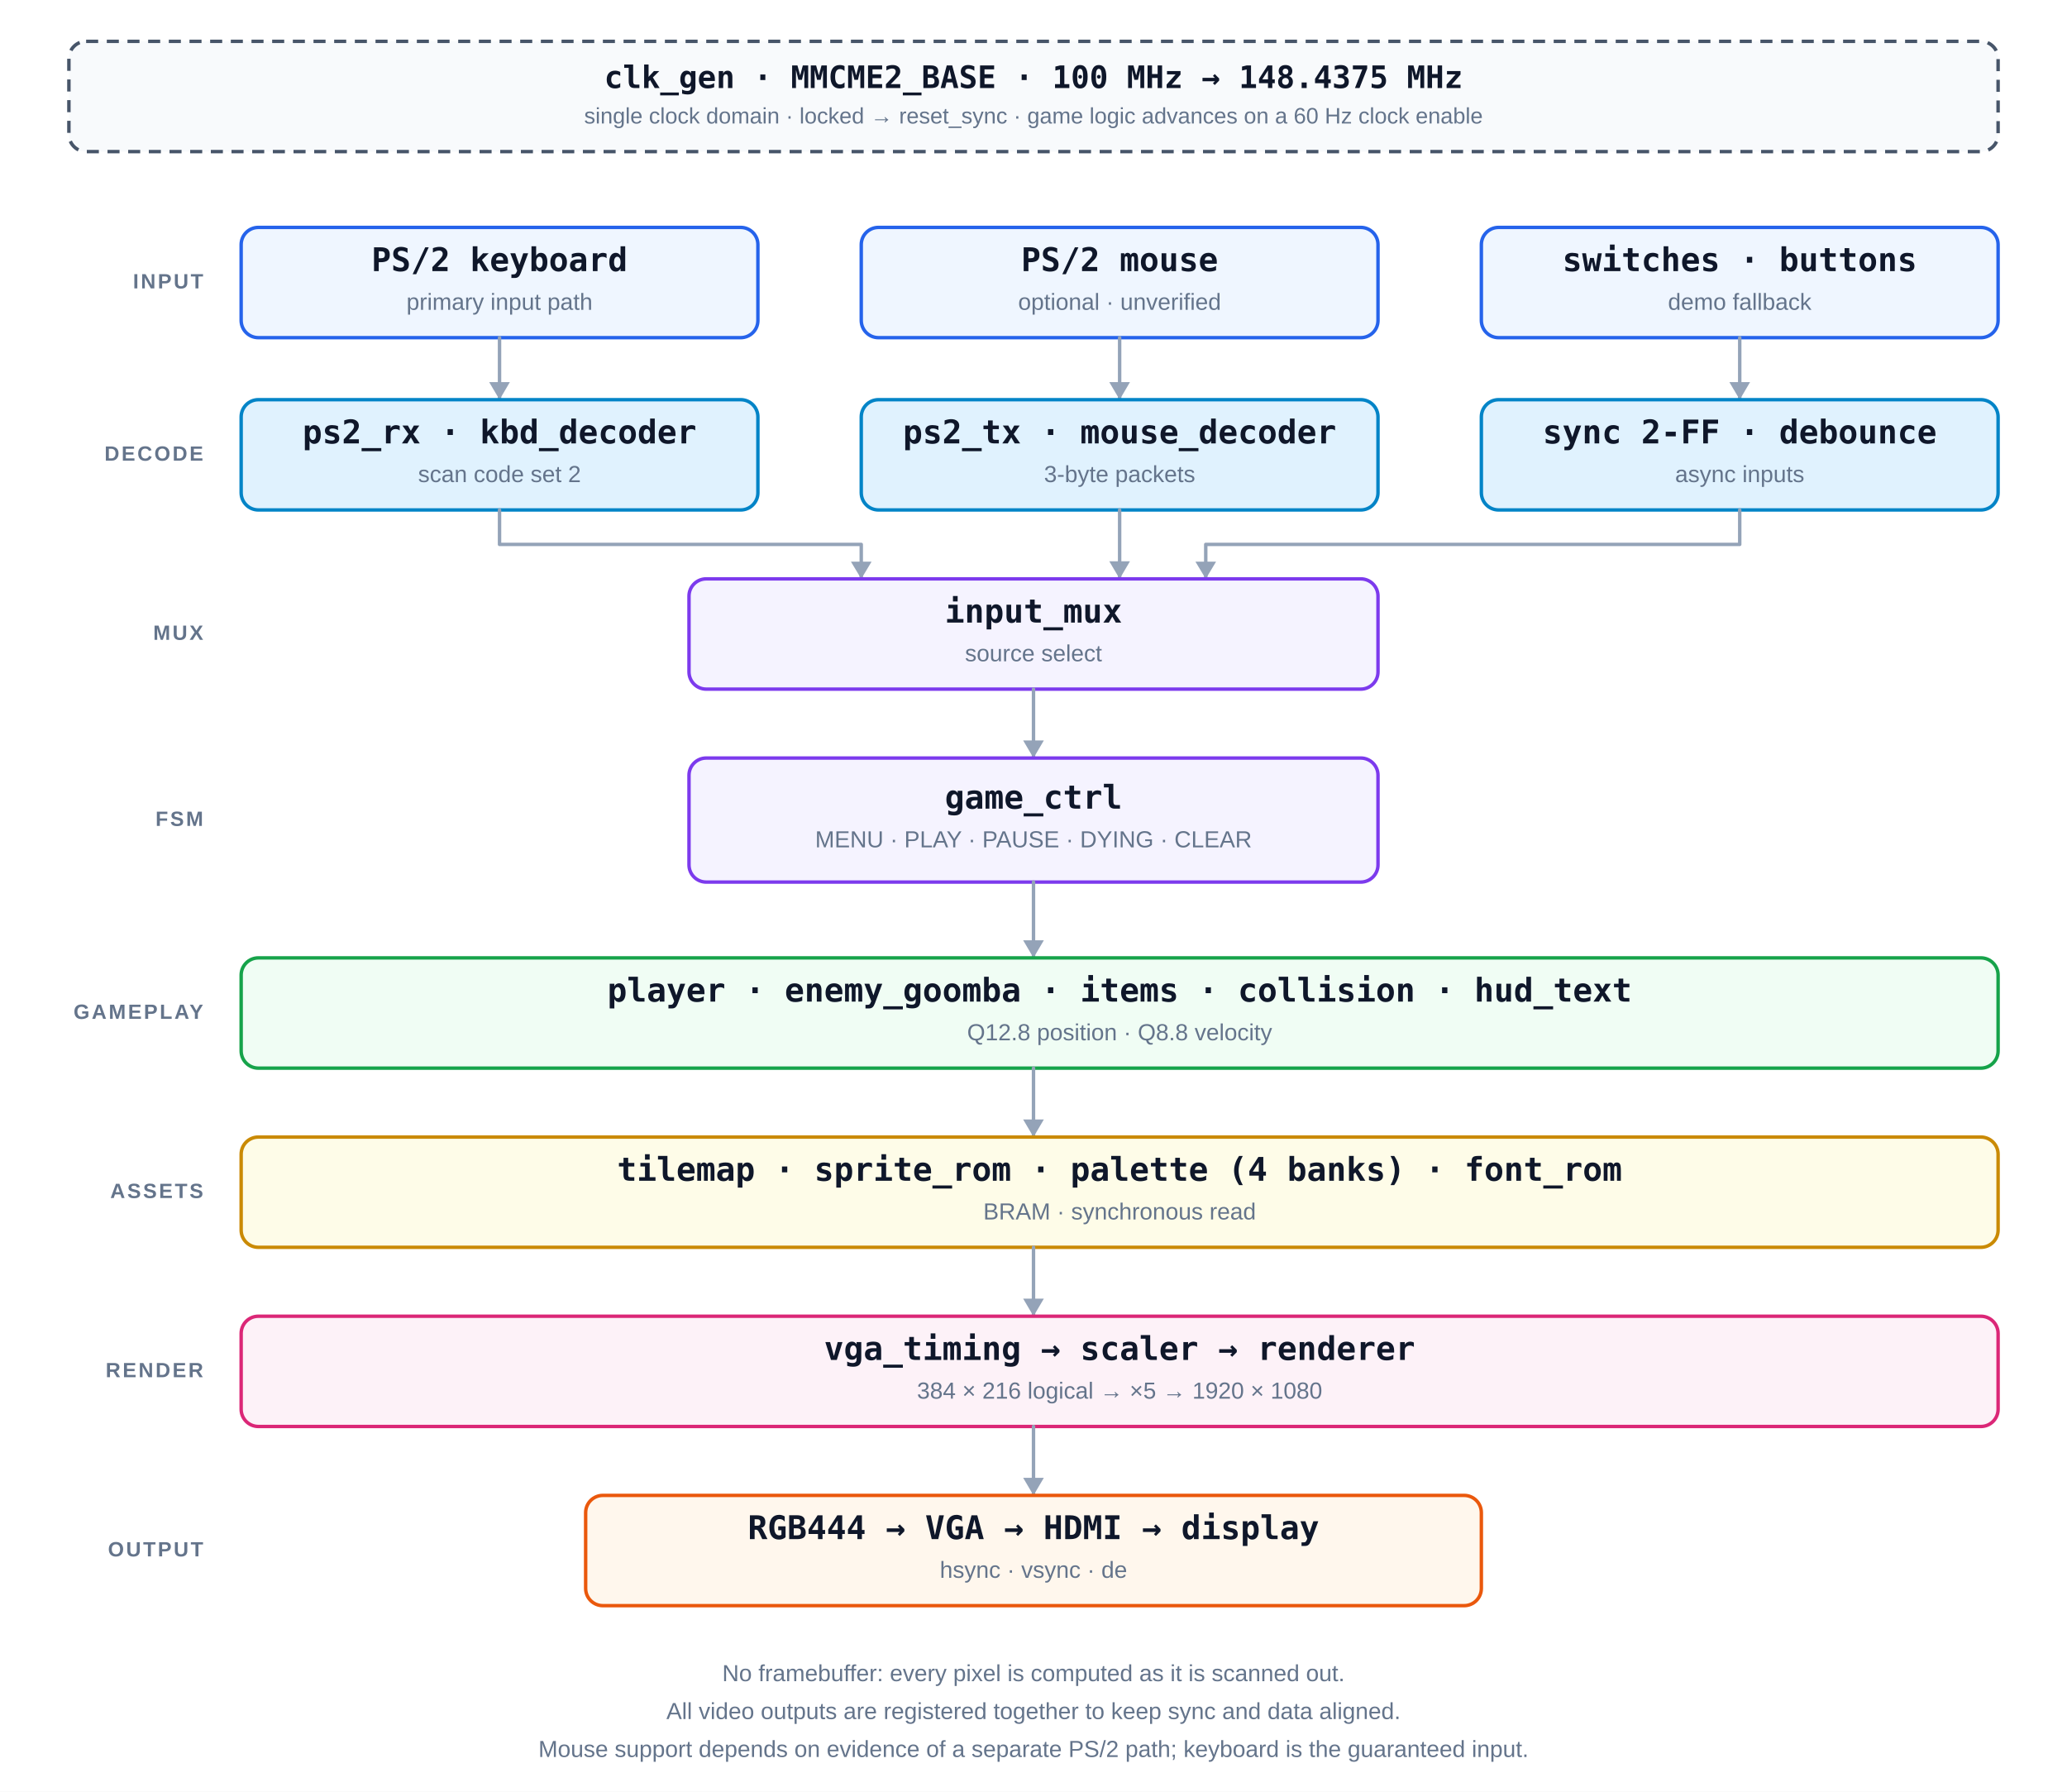
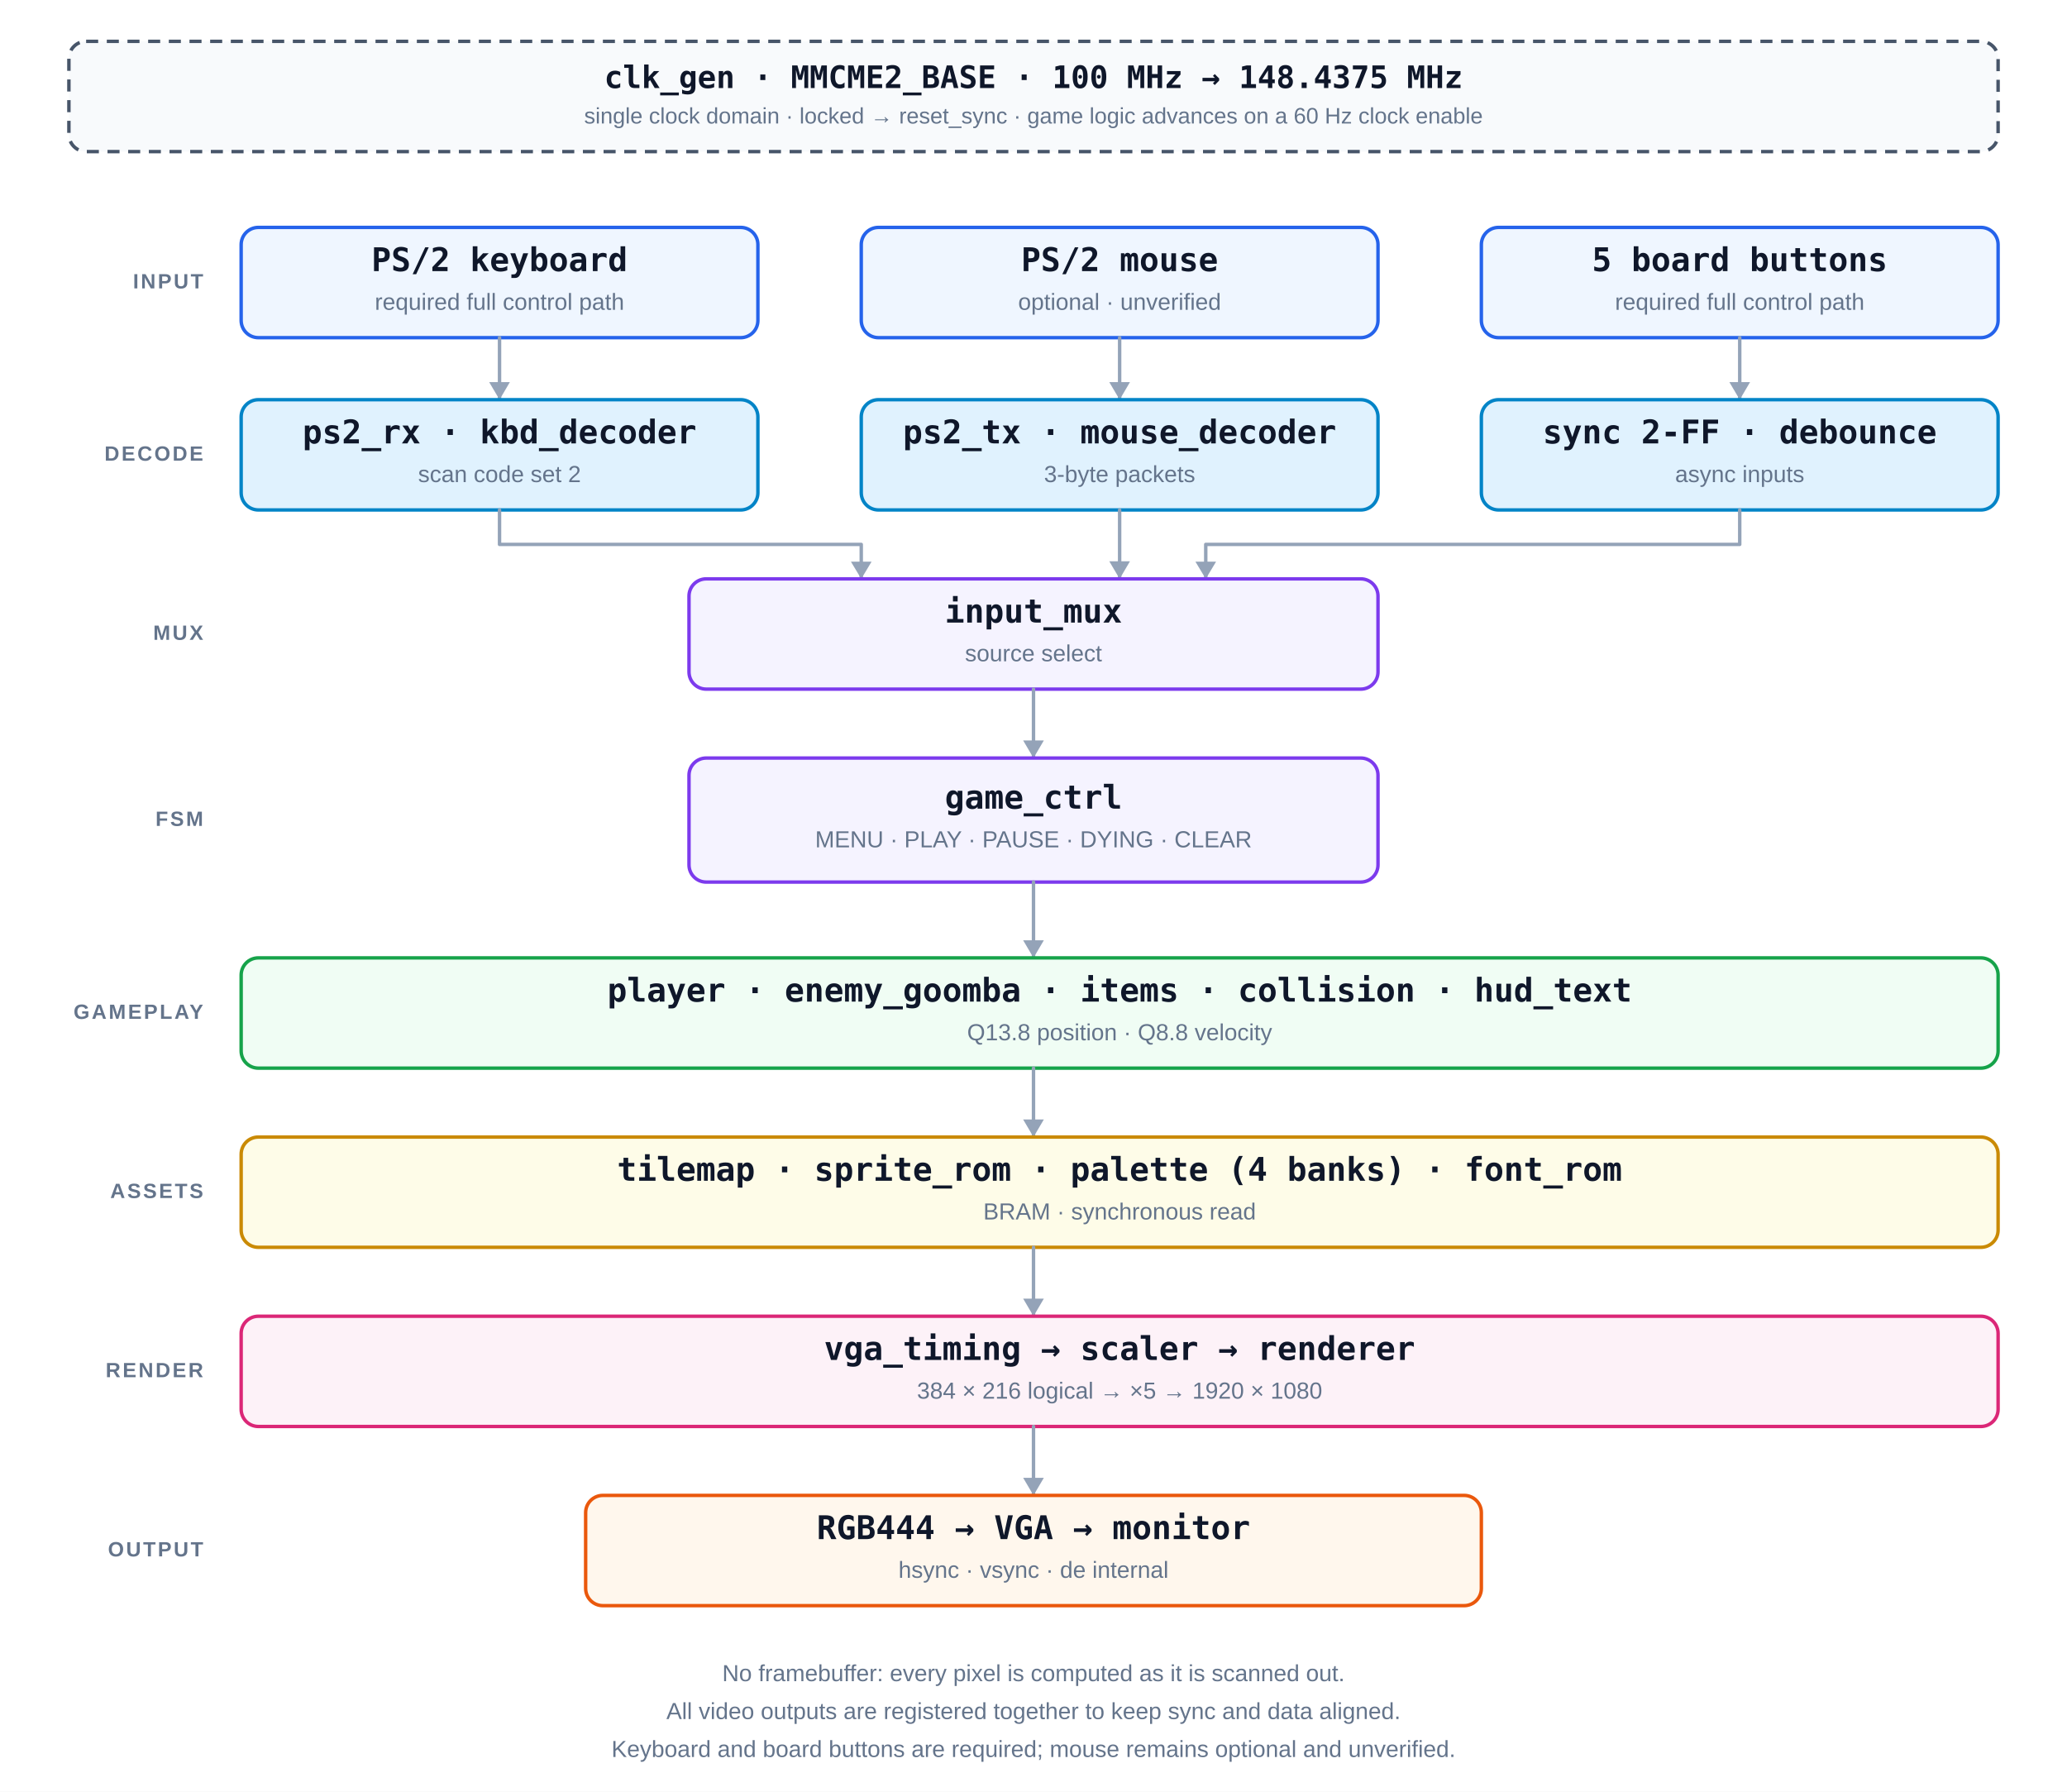
<svg xmlns="http://www.w3.org/2000/svg" width="1200" height="1040" viewBox="0 0 1200 1040" role="img" aria-label="MarioKan hardware architecture block diagram">
  <rect width="1200" height="1040" fill="#FFFFFF" />
  <rect x="40" y="24" width="1120" height="64" rx="10" ry="10" fill="#F8FAFC" stroke="#475569" stroke-width="2" stroke-dasharray="7 5" />
  <text x="600" y="46" font-family="'Consolas', 'Menlo', 'DejaVu Sans Mono', monospace" font-size="18" font-weight="600" fill="#0F172A" text-anchor="middle" dominant-baseline="middle">clk_gen  ·  MMCME2_BASE  ·  100 MHz  →  148.4375 MHz</text>
  <text x="600" y="68" font-family="'Segoe UI', 'Helvetica Neue', Arial, sans-serif" font-size="13" font-weight="400" fill="#64748B" text-anchor="middle" dominant-baseline="middle">single clock domain  ·  locked → reset_sync  ·  game logic advances on a 60 Hz clock enable</text>
  <rect x="140" y="132" width="300" height="64" rx="10" ry="10" fill="#EFF6FF" stroke="#2563EB" stroke-width="2" />
  <text x="290.0" y="152.0" font-family="'Consolas', 'Menlo', 'DejaVu Sans Mono', monospace" font-size="19" font-weight="600" fill="#0F172A" text-anchor="middle" dominant-baseline="middle">PS/2 keyboard</text>
-   <text x="290.0" y="176.0" font-family="'Segoe UI', 'Helvetica Neue', Arial, sans-serif" font-size="13.5" font-weight="400" fill="#64748B" text-anchor="middle" dominant-baseline="middle">primary input path</text>
+   <text x="290.0" y="176.0" font-family="'Segoe UI', 'Helvetica Neue', Arial, sans-serif" font-size="13.5" font-weight="400" fill="#64748B" text-anchor="middle" dominant-baseline="middle">required full control path</text>
  <rect x="500" y="132" width="300" height="64" rx="10" ry="10" fill="#EFF6FF" stroke="#2563EB" stroke-width="2" />
  <text x="650.0" y="152.0" font-family="'Consolas', 'Menlo', 'DejaVu Sans Mono', monospace" font-size="19" font-weight="600" fill="#0F172A" text-anchor="middle" dominant-baseline="middle">PS/2 mouse</text>
  <text x="650.0" y="176.0" font-family="'Segoe UI', 'Helvetica Neue', Arial, sans-serif" font-size="13.5" font-weight="400" fill="#64748B" text-anchor="middle" dominant-baseline="middle">optional · unverified</text>
  <rect x="860" y="132" width="300" height="64" rx="10" ry="10" fill="#EFF6FF" stroke="#2563EB" stroke-width="2" />
-   <text x="1010.0" y="152.0" font-family="'Consolas', 'Menlo', 'DejaVu Sans Mono', monospace" font-size="19" font-weight="600" fill="#0F172A" text-anchor="middle" dominant-baseline="middle">switches · buttons</text>
-   <text x="1010.0" y="176.0" font-family="'Segoe UI', 'Helvetica Neue', Arial, sans-serif" font-size="13.5" font-weight="400" fill="#64748B" text-anchor="middle" dominant-baseline="middle">demo fallback</text>
+   <text x="1010.0" y="152.0" font-family="'Consolas', 'Menlo', 'DejaVu Sans Mono', monospace" font-size="19" font-weight="600" fill="#0F172A" text-anchor="middle" dominant-baseline="middle">5 board buttons</text>
+   <text x="1010.0" y="176.0" font-family="'Segoe UI', 'Helvetica Neue', Arial, sans-serif" font-size="13.5" font-weight="400" fill="#64748B" text-anchor="middle" dominant-baseline="middle">required full control path</text>
  <text x="118" y="164" font-family="'Segoe UI', 'Helvetica Neue', Arial, sans-serif" font-size="12" font-weight="700" fill="#64748B" text-anchor="end" dominant-baseline="middle" letter-spacing="1.2">INPUT</text>
  <line x1="290.0" y1="196" x2="290.0" y2="232" stroke="#94A3B8" stroke-width="2.0" stroke-linecap="round" />
  <polygon points="290.0,232 284.0,221.8 296.0,221.8" fill="#94A3B8" />
  <line x1="650.0" y1="196" x2="650.0" y2="232" stroke="#94A3B8" stroke-width="2.0" stroke-linecap="round" />
  <polygon points="650.0,232 644.0,221.8 656.0,221.8" fill="#94A3B8" />
  <line x1="1010.0" y1="196" x2="1010.0" y2="232" stroke="#94A3B8" stroke-width="2.0" stroke-linecap="round" />
  <polygon points="1010.0,232 1004.0,221.8 1016.0,221.8" fill="#94A3B8" />
  <rect x="140" y="232" width="300" height="64" rx="10" ry="10" fill="#E0F2FE" stroke="#0284C7" stroke-width="2" />
  <text x="290.0" y="252.0" font-family="'Consolas', 'Menlo', 'DejaVu Sans Mono', monospace" font-size="19" font-weight="600" fill="#0F172A" text-anchor="middle" dominant-baseline="middle">ps2_rx · kbd_decoder</text>
  <text x="290.0" y="276.0" font-family="'Segoe UI', 'Helvetica Neue', Arial, sans-serif" font-size="13.5" font-weight="400" fill="#64748B" text-anchor="middle" dominant-baseline="middle">scan code set 2</text>
  <rect x="500" y="232" width="300" height="64" rx="10" ry="10" fill="#E0F2FE" stroke="#0284C7" stroke-width="2" />
  <text x="650.0" y="252.0" font-family="'Consolas', 'Menlo', 'DejaVu Sans Mono', monospace" font-size="19" font-weight="600" fill="#0F172A" text-anchor="middle" dominant-baseline="middle">ps2_tx · mouse_decoder</text>
  <text x="650.0" y="276.0" font-family="'Segoe UI', 'Helvetica Neue', Arial, sans-serif" font-size="13.5" font-weight="400" fill="#64748B" text-anchor="middle" dominant-baseline="middle">3-byte packets</text>
  <rect x="860" y="232" width="300" height="64" rx="10" ry="10" fill="#E0F2FE" stroke="#0284C7" stroke-width="2" />
  <text x="1010.0" y="252.0" font-family="'Consolas', 'Menlo', 'DejaVu Sans Mono', monospace" font-size="19" font-weight="600" fill="#0F172A" text-anchor="middle" dominant-baseline="middle">sync 2-FF · debounce</text>
  <text x="1010.0" y="276.0" font-family="'Segoe UI', 'Helvetica Neue', Arial, sans-serif" font-size="13.5" font-weight="400" fill="#64748B" text-anchor="middle" dominant-baseline="middle">async inputs</text>
  <text x="118" y="264" font-family="'Segoe UI', 'Helvetica Neue', Arial, sans-serif" font-size="12" font-weight="700" fill="#64748B" text-anchor="end" dominant-baseline="middle" letter-spacing="1.2">DECODE</text>
  <polyline points="290,296 290,316 500,316 500,336" fill="none" stroke="#94A3B8" stroke-width="2.0" stroke-linecap="round" stroke-linejoin="round" />
  <polygon points="500,336 494,326 506,326" fill="#94A3B8" />
  <line x1="650" y1="296" x2="650" y2="336" stroke="#94A3B8" stroke-width="2.0" stroke-linecap="round" />
  <polygon points="650,336 644,325.8 656,325.8" fill="#94A3B8" />
  <polyline points="1010,296 1010,316 700,316 700,336" fill="none" stroke="#94A3B8" stroke-width="2.0" stroke-linecap="round" stroke-linejoin="round" />
  <polygon points="700,336 694,326 706,326" fill="#94A3B8" />
  <rect x="400" y="336" width="400" height="64" rx="10" ry="10" fill="#F5F3FF" stroke="#7C3AED" stroke-width="2" />
  <text x="600.0" y="356.0" font-family="'Consolas', 'Menlo', 'DejaVu Sans Mono', monospace" font-size="19" font-weight="600" fill="#0F172A" text-anchor="middle" dominant-baseline="middle">input_mux</text>
  <text x="600.0" y="380.0" font-family="'Segoe UI', 'Helvetica Neue', Arial, sans-serif" font-size="13.5" font-weight="400" fill="#64748B" text-anchor="middle" dominant-baseline="middle">source select</text>
  <text x="118" y="368" font-family="'Segoe UI', 'Helvetica Neue', Arial, sans-serif" font-size="12" font-weight="700" fill="#64748B" text-anchor="end" dominant-baseline="middle" letter-spacing="1.2">MUX</text>
  <line x1="600" y1="400" x2="600" y2="440" stroke="#94A3B8" stroke-width="2.0" stroke-linecap="round" />
  <polygon points="600,440 594,429.8 606,429.8" fill="#94A3B8" />
  <rect x="400" y="440" width="400" height="72" rx="10" ry="10" fill="#F5F3FF" stroke="#7C3AED" stroke-width="2" />
  <text x="600.0" y="464.0" font-family="'Consolas', 'Menlo', 'DejaVu Sans Mono', monospace" font-size="19" font-weight="600" fill="#0F172A" text-anchor="middle" dominant-baseline="middle">game_ctrl</text>
  <text x="600.0" y="488.0" font-family="'Segoe UI', 'Helvetica Neue', Arial, sans-serif" font-size="13.5" font-weight="400" fill="#64748B" text-anchor="middle" dominant-baseline="middle">MENU · PLAY · PAUSE · DYING · CLEAR</text>
  <text x="118" y="476" font-family="'Segoe UI', 'Helvetica Neue', Arial, sans-serif" font-size="12" font-weight="700" fill="#64748B" text-anchor="end" dominant-baseline="middle" letter-spacing="1.2">FSM</text>
  <line x1="600" y1="512" x2="600" y2="556" stroke="#94A3B8" stroke-width="2.0" stroke-linecap="round" />
  <polygon points="600,556 594,545.8 606,545.8" fill="#94A3B8" />
  <rect x="140" y="556" width="1020" height="64" rx="10" ry="10" fill="#F0FDF4" stroke="#16A34A" stroke-width="2" />
  <text x="650.0" y="576.0" font-family="'Consolas', 'Menlo', 'DejaVu Sans Mono', monospace" font-size="19" font-weight="600" fill="#0F172A" text-anchor="middle" dominant-baseline="middle">player · enemy_goomba · items · collision · hud_text</text>
-   <text x="650.0" y="600.0" font-family="'Segoe UI', 'Helvetica Neue', Arial, sans-serif" font-size="13.5" font-weight="400" fill="#64748B" text-anchor="middle" dominant-baseline="middle">Q12.8 position · Q8.8 velocity</text>
+   <text x="650.0" y="600.0" font-family="'Segoe UI', 'Helvetica Neue', Arial, sans-serif" font-size="13.5" font-weight="400" fill="#64748B" text-anchor="middle" dominant-baseline="middle">Q13.8 position · Q8.8 velocity</text>
  <text x="118" y="588" font-family="'Segoe UI', 'Helvetica Neue', Arial, sans-serif" font-size="12" font-weight="700" fill="#64748B" text-anchor="end" dominant-baseline="middle" letter-spacing="1.2">GAMEPLAY</text>
  <line x1="600" y1="620" x2="600" y2="660" stroke="#94A3B8" stroke-width="2.0" stroke-linecap="round" />
  <polygon points="600,660 594,649.8 606,649.8" fill="#94A3B8" />
  <rect x="140" y="660" width="1020" height="64" rx="10" ry="10" fill="#FEFCE8" stroke="#CA8A04" stroke-width="2" />
  <text x="650.0" y="680.0" font-family="'Consolas', 'Menlo', 'DejaVu Sans Mono', monospace" font-size="19" font-weight="600" fill="#0F172A" text-anchor="middle" dominant-baseline="middle">tilemap · sprite_rom · palette (4 banks) · font_rom</text>
  <text x="650.0" y="704.0" font-family="'Segoe UI', 'Helvetica Neue', Arial, sans-serif" font-size="13.5" font-weight="400" fill="#64748B" text-anchor="middle" dominant-baseline="middle">BRAM · synchronous read</text>
  <text x="118" y="692" font-family="'Segoe UI', 'Helvetica Neue', Arial, sans-serif" font-size="12" font-weight="700" fill="#64748B" text-anchor="end" dominant-baseline="middle" letter-spacing="1.2">ASSETS</text>
  <line x1="600" y1="724" x2="600" y2="764" stroke="#94A3B8" stroke-width="2.0" stroke-linecap="round" />
  <polygon points="600,764 594,753.8 606,753.8" fill="#94A3B8" />
  <rect x="140" y="764" width="1020" height="64" rx="10" ry="10" fill="#FDF2F8" stroke="#DB2777" stroke-width="2" />
  <text x="650.0" y="784.0" font-family="'Consolas', 'Menlo', 'DejaVu Sans Mono', monospace" font-size="19" font-weight="600" fill="#0F172A" text-anchor="middle" dominant-baseline="middle">vga_timing  →  scaler  →  renderer</text>
  <text x="650.0" y="808.0" font-family="'Segoe UI', 'Helvetica Neue', Arial, sans-serif" font-size="13.5" font-weight="400" fill="#64748B" text-anchor="middle" dominant-baseline="middle">384 × 216 logical  →  ×5  →  1920 × 1080</text>
  <text x="118" y="796" font-family="'Segoe UI', 'Helvetica Neue', Arial, sans-serif" font-size="12" font-weight="700" fill="#64748B" text-anchor="end" dominant-baseline="middle" letter-spacing="1.2">RENDER</text>
  <line x1="600" y1="828" x2="600" y2="868" stroke="#94A3B8" stroke-width="2.0" stroke-linecap="round" />
  <polygon points="600,868 594,857.8 606,857.8" fill="#94A3B8" />
  <rect x="340" y="868" width="520" height="64" rx="10" ry="10" fill="#FFF7ED" stroke="#EA580C" stroke-width="2" />
-   <text x="600.0" y="888.0" font-family="'Consolas', 'Menlo', 'DejaVu Sans Mono', monospace" font-size="19" font-weight="600" fill="#0F172A" text-anchor="middle" dominant-baseline="middle">RGB444  →  VGA  →  HDMI  →  display</text>
-   <text x="600.0" y="912.0" font-family="'Segoe UI', 'Helvetica Neue', Arial, sans-serif" font-size="13.5" font-weight="400" fill="#64748B" text-anchor="middle" dominant-baseline="middle">hsync · vsync · de</text>
+   <text x="600.0" y="888.0" font-family="'Consolas', 'Menlo', 'DejaVu Sans Mono', monospace" font-size="19" font-weight="600" fill="#0F172A" text-anchor="middle" dominant-baseline="middle">RGB444  →  VGA  →  monitor</text>
+   <text x="600.0" y="912.0" font-family="'Segoe UI', 'Helvetica Neue', Arial, sans-serif" font-size="13.5" font-weight="400" fill="#64748B" text-anchor="middle" dominant-baseline="middle">hsync · vsync · de internal</text>
  <text x="118" y="900" font-family="'Segoe UI', 'Helvetica Neue', Arial, sans-serif" font-size="12" font-weight="700" fill="#64748B" text-anchor="end" dominant-baseline="middle" letter-spacing="1.2">OUTPUT</text>
  <text x="600" y="972" font-family="'Segoe UI', 'Helvetica Neue', Arial, sans-serif" font-size="13.5" font-weight="400" fill="#64748B" text-anchor="middle" dominant-baseline="middle">No framebuffer: every pixel is computed as it is scanned out.</text>
  <text x="600" y="994" font-family="'Segoe UI', 'Helvetica Neue', Arial, sans-serif" font-size="13.5" font-weight="400" fill="#64748B" text-anchor="middle" dominant-baseline="middle">All video outputs are registered together to keep sync and data aligned.</text>
-   <text x="600" y="1016" font-family="'Segoe UI', 'Helvetica Neue', Arial, sans-serif" font-size="13.5" font-weight="400" fill="#64748B" text-anchor="middle" dominant-baseline="middle">Mouse support depends on evidence of a separate PS/2 path; keyboard is the guaranteed input.</text>
+   <text x="600" y="1016" font-family="'Segoe UI', 'Helvetica Neue', Arial, sans-serif" font-size="13.5" font-weight="400" fill="#64748B" text-anchor="middle" dominant-baseline="middle">Keyboard and board buttons are required; mouse remains optional and unverified.</text>
</svg>
